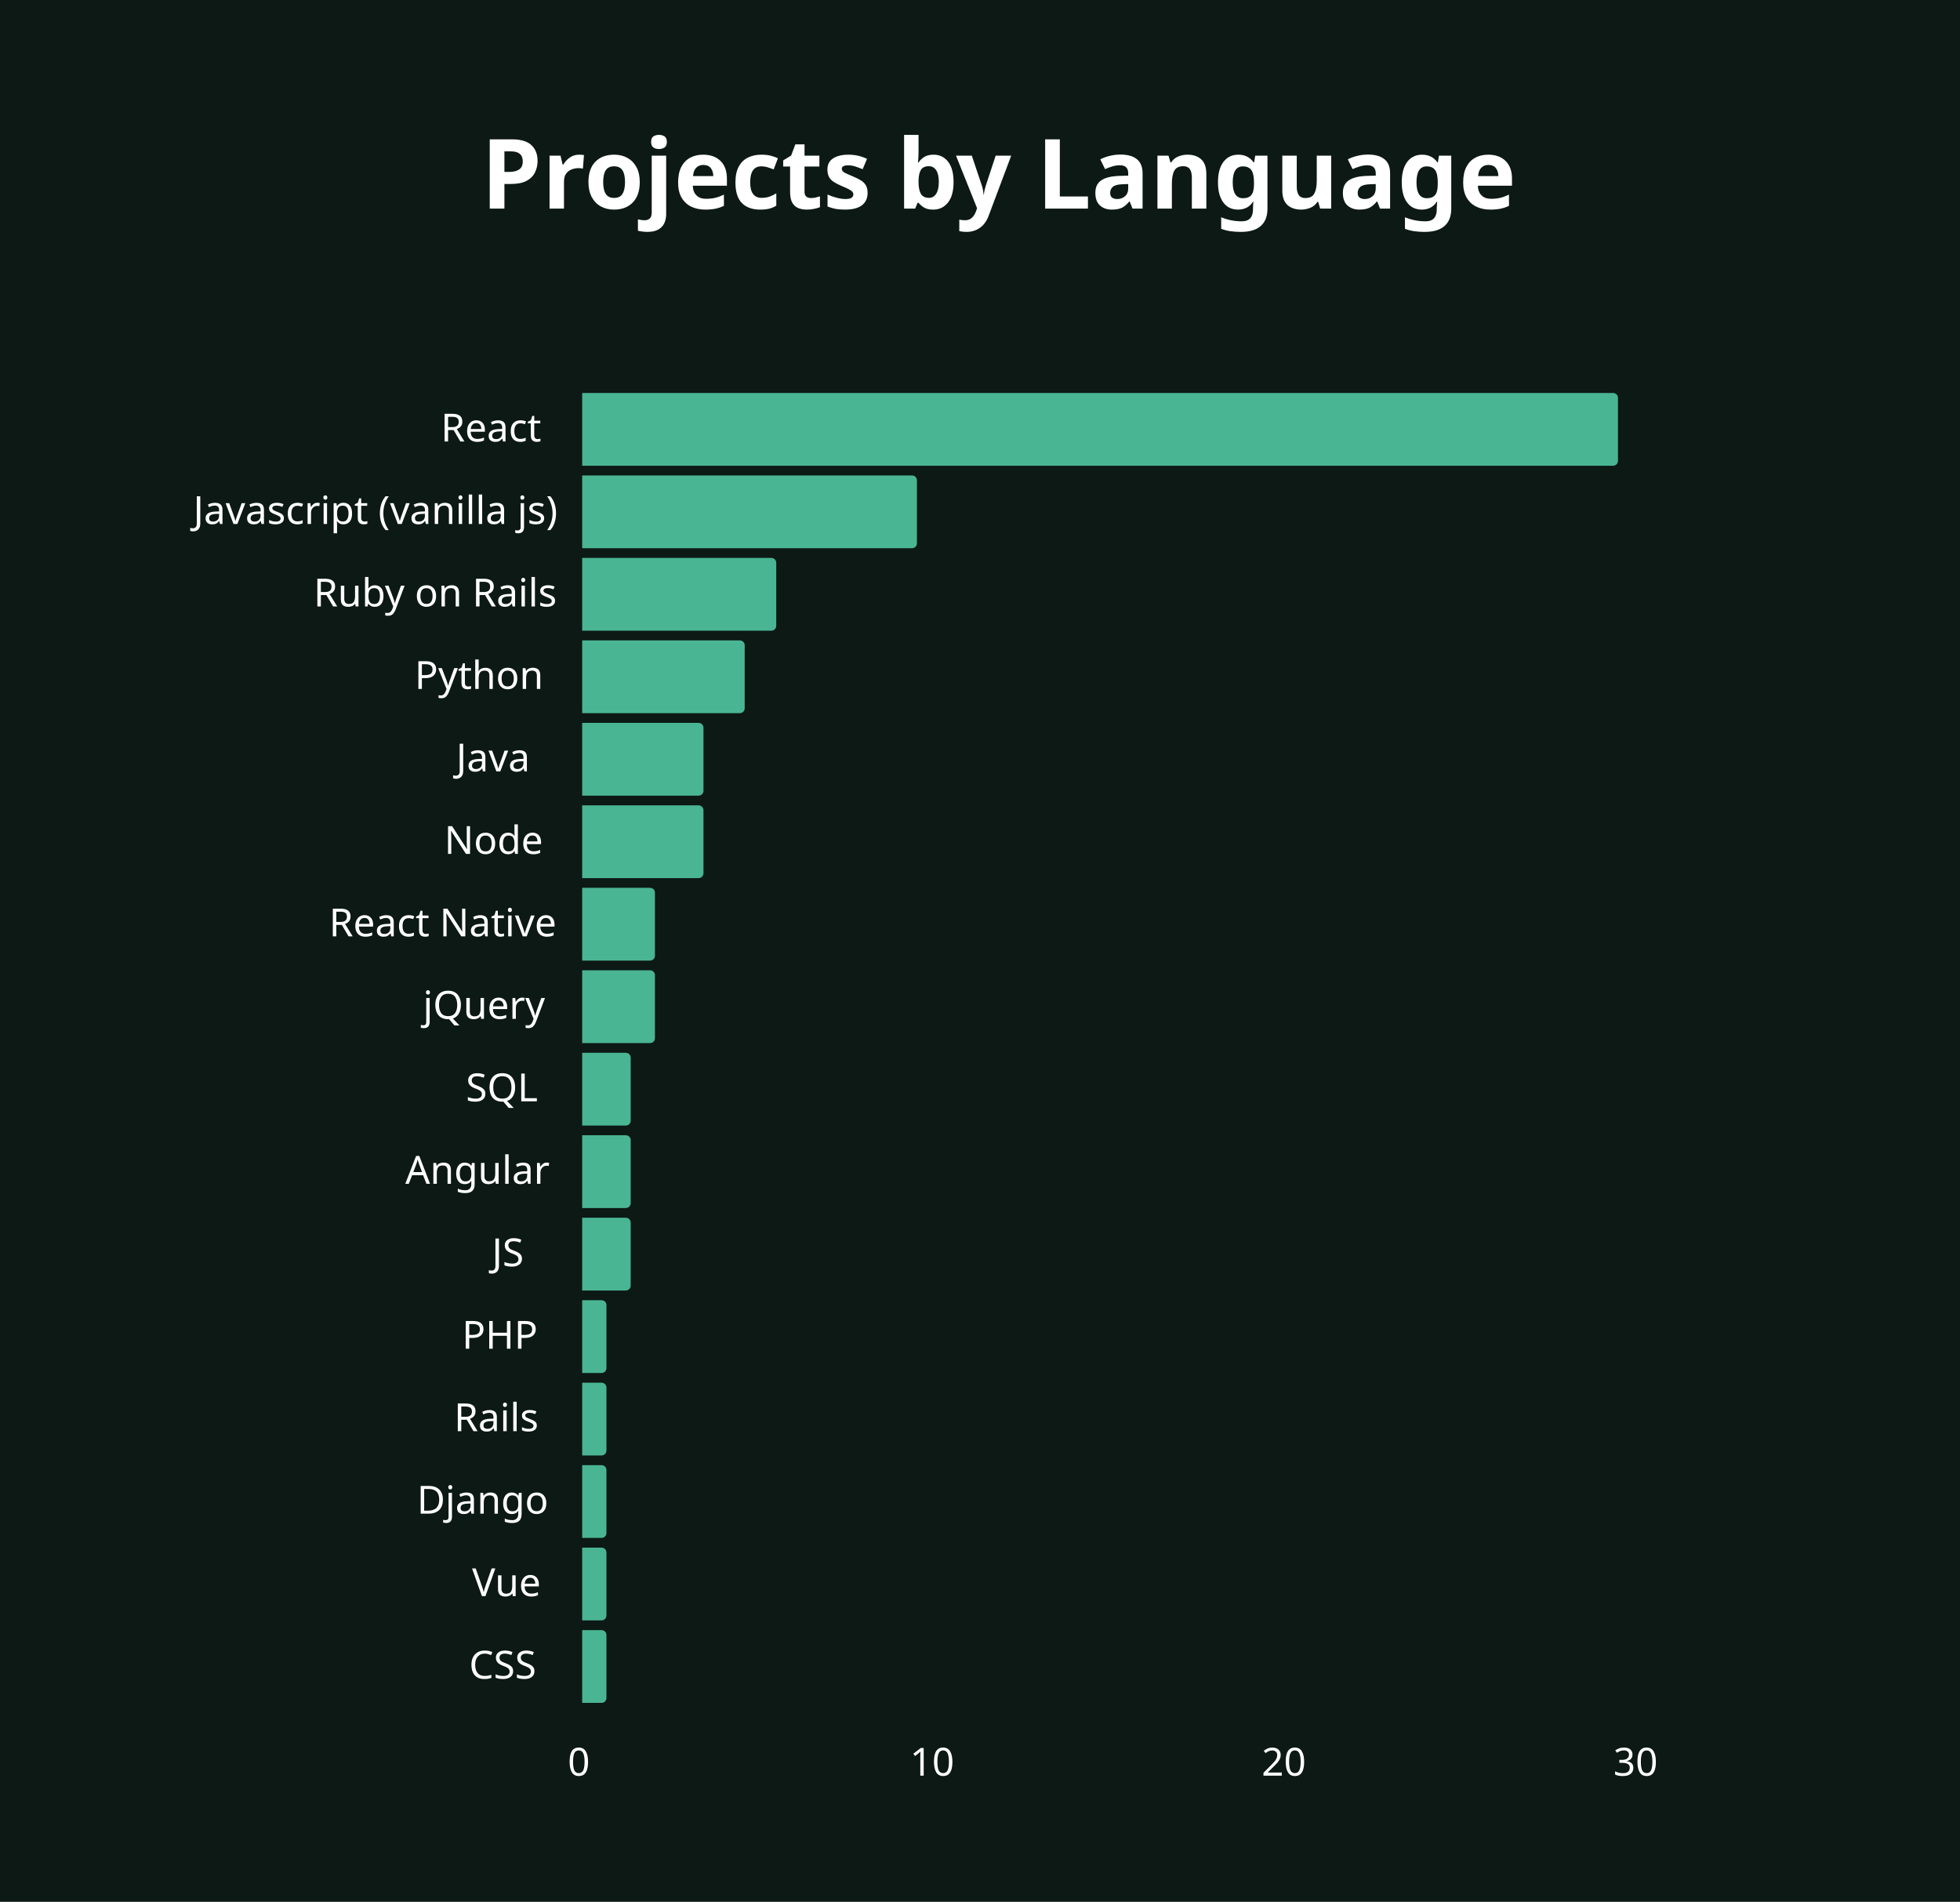
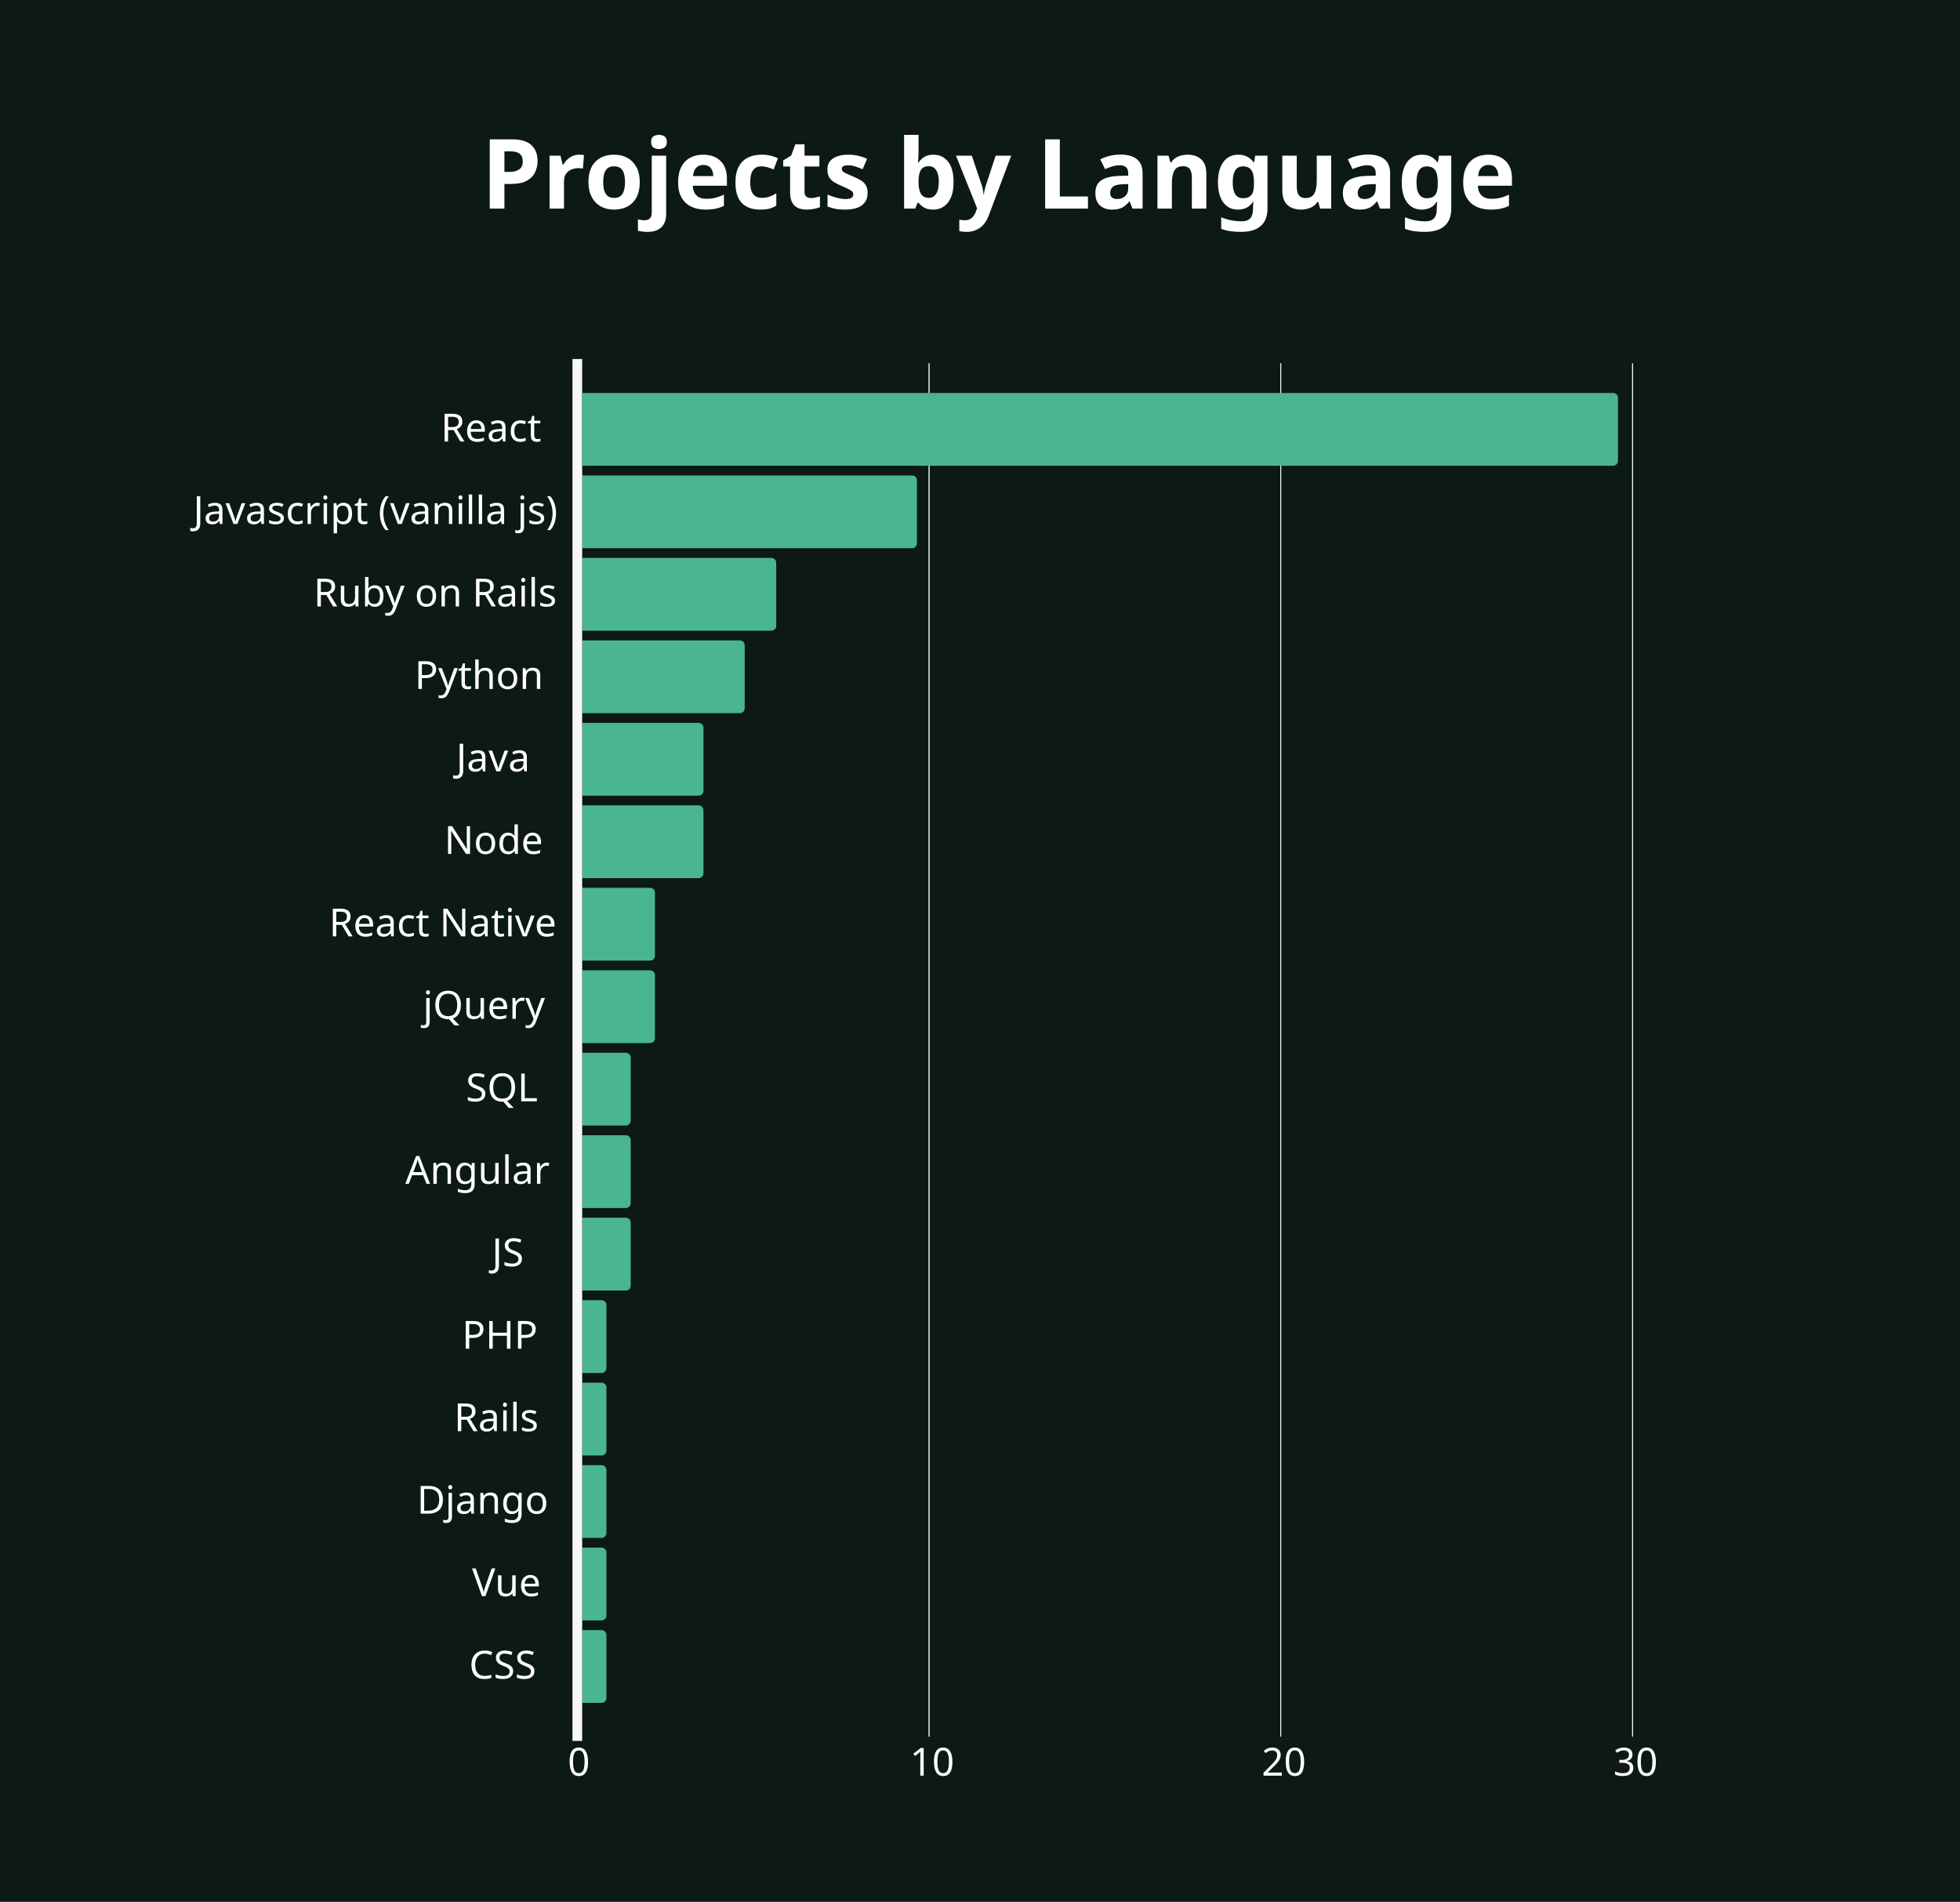
<svg xmlns="http://www.w3.org/2000/svg" xmlns:xlink="http://www.w3.org/1999/xlink" width="808px" height="784px" viewBox="0 0 808 784" version="1.1">
  <defs>
    <rect id="path-1" x="0" y="0" width="808" height="784" />
  </defs>
  <g id="1-Year-Anniversary" stroke="none" stroke-width="1" fill="none" fill-rule="evenodd">
-     <g id="Homepage-" transform="translate(-789, -3186)">
-       <g id="Graph-Copy" transform="translate(789, 3186)">
+     <g id="Homepage-" transform="translate(-789, -3656)">
+       <g id="Graph-Copy" transform="translate(789, 3656)">
        <mask id="mask-2" fill="white">
          <use xlink:href="#path-1" />
        </mask>
        <use id="Mask" fill="#0C1915" fill-rule="nonzero" xlink:href="#path-1" />
        <text id="React" mask="url(#mask-2)" font-family="SourceSansPro-Regular, Source Sans Pro" font-size="16" font-weight="normal" fill="#FFFFFF">
          <tspan x="181.736" y="182">React</tspan>
        </text>
        <text id="React-Native-Copy" mask="url(#mask-2)" font-family="SourceSansPro-Regular, Source Sans Pro" font-size="16" font-weight="normal" fill="#FFFFFF">
          <tspan x="135.656" y="386">React Native</tspan>
        </text>
        <text id="Javascript-(vanilla-Copy" mask="url(#mask-2)" font-family="SourceSansPro-Regular, Source Sans Pro" font-size="16" font-weight="normal" fill="#FFFFFF">
          <tspan x="79.656" y="216">Javascript (vanilla js)</tspan>
        </text>
        <text id="JS" mask="url(#mask-2)" font-family="SourceSansPro-Regular, Source Sans Pro" font-size="16" font-weight="normal" fill="#FFFFFF">
          <tspan x="202.776" y="522">JS</tspan>
        </text>
        <text id="Rails" mask="url(#mask-2)" font-family="SourceSansPro-Regular, Source Sans Pro" font-size="16" font-weight="normal" fill="#FFFFFF">
          <tspan x="187.176" y="590">Rails</tspan>
        </text>
        <text id="Python" mask="url(#mask-2)" font-family="SourceSansPro-Regular, Source Sans Pro" font-size="16" font-weight="normal" fill="#FFFFFF">
          <tspan x="170.936" y="284">Python</tspan>
        </text>
        <text id="SQL" mask="url(#mask-2)" font-family="SourceSansPro-Regular, Source Sans Pro" font-size="16" font-weight="normal" fill="#FFFFFF">
          <tspan x="192.056" y="454">SQL</tspan>
        </text>
        <text id="Java" mask="url(#mask-2)" font-family="SourceSansPro-Regular, Source Sans Pro" font-size="16" font-weight="normal" fill="#FFFFFF">
          <tspan x="188.04" y="318">Java</tspan>
        </text>
        <text id="Node" mask="url(#mask-2)" font-family="SourceSansPro-Regular, Source Sans Pro" font-size="16" font-weight="normal" fill="#FFFFFF">
          <tspan x="183.16" y="352">Node</tspan>
        </text>
        <text id="Ruby-on-Rails" mask="url(#mask-2)" font-family="SourceSansPro-Regular, Source Sans Pro" font-size="16" font-weight="normal" fill="#FFFFFF">
          <tspan x="129.288" y="250">Ruby on Rails</tspan>
        </text>
        <text id="PHP" mask="url(#mask-2)" font-family="SourceSansPro-Regular, Source Sans Pro" font-size="16" font-weight="normal" fill="#FFFFFF">
          <tspan x="190.456" y="556">PHP</tspan>
        </text>
        <text id="jQuery-Copy" mask="url(#mask-2)" font-family="SourceSansPro-Regular, Source Sans Pro" font-size="16" font-weight="normal" fill="#FFFFFF">
          <tspan x="174.36" y="420">jQuery</tspan>
        </text>
        <text id="Django" mask="url(#mask-2)" font-family="SourceSansPro-Regular, Source Sans Pro" font-size="16" font-weight="normal" fill="#FFFFFF">
          <tspan x="171.88" y="624">Django</tspan>
        </text>
        <text id="Angular" mask="url(#mask-2)" font-family="SourceSansPro-Regular, Source Sans Pro" font-size="16" font-weight="normal" fill="#FFFFFF">
          <tspan x="167.08" y="488">Angular</tspan>
        </text>
        <text id="Vue" mask="url(#mask-2)" font-family="SourceSansPro-Regular, Source Sans Pro" font-size="16" font-weight="normal" fill="#FFFFFF">
          <tspan x="194.6" y="658">Vue</tspan>
        </text>
        <text id="CSS" mask="url(#mask-2)" font-family="SourceSansPro-Regular, Source Sans Pro" font-size="16" font-weight="normal" fill="#FFFFFF">
          <tspan x="193.384" y="692">CSS</tspan>
        </text>
        <text id="0" mask="url(#mask-2)" font-family="SourceSansPro-Regular, Source Sans Pro" font-size="16" font-weight="normal" fill="#FFFFFF">
          <tspan x="234.048" y="732">0</tspan>
        </text>
        <text id="10" mask="url(#mask-2)" font-family="SourceSansPro-Regular, Source Sans Pro" font-size="16" font-weight="normal" fill="#FFFFFF">
          <tspan x="375.096" y="732">10</tspan>
        </text>
        <text id="20" mask="url(#mask-2)" font-family="SourceSansPro-Regular, Source Sans Pro" font-size="16" font-weight="normal" fill="#FFFFFF">
          <tspan x="520.096" y="732">20</tspan>
        </text>
        <text id="30" mask="url(#mask-2)" font-family="SourceSansPro-Regular, Source Sans Pro" font-size="16" font-weight="normal" fill="#FFFFFF">
          <tspan x="665.096" y="732">30</tspan>
        </text>
        <path d="M240,366 L268,366 C269.105,366 270,366.895 270,368 L270,394 C270,395.105 269.105,396 268,396 L240,396 L240,366 Z" id="Rectangle-Copy-2" fill="#4AB593" fill-rule="nonzero" mask="url(#mask-2)" />
        <path d="M240,196 L376,196 C377.105,196 378,196.895 378,198 L378,224 C378,225.105 377.105,226 376,226 L240,226 L240,196 Z" id="Rectangle-Copy-25" fill="#4AB593" fill-rule="nonzero" mask="url(#mask-2)" />
        <path d="M240,502 L258,502 C259.105,502 260,502.895 260,504 L260,530 C260,531.105 259.105,532 258,532 L240,532 L240,502 Z" id="Rectangle-Copy-12" fill="#4AB593" mask="url(#mask-2)" />
        <path d="M240,570 L248,570 C249.105,570 250,570.895 250,572 L250,598 C250,599.105 249.105,600 248,600 L240,600 L240,570 Z" id="Rectangle-Copy-13" fill="#4AB593" fill-rule="nonzero" mask="url(#mask-2)" />
        <path d="M240,264 L305,264 C306.105,264 307,264.895 307,266 L307,292 C307,293.105 306.105,294 305,294 L240,294 L240,264 Z" id="Rectangle-Copy-14" fill="#4AB593" mask="url(#mask-2)" />
        <path d="M240,434 L258,434 C259.105,434 260,434.895 260,436 L260,462 C260,463.105 259.105,464 258,464 L240,464 L240,434 Z" id="Rectangle-Copy-15" fill="#4AB593" mask="url(#mask-2)" />
        <path d="M240,298 L288,298 C289.105,298 290,298.895 290,300 L290,326 C290,327.105 289.105,328 288,328 L240,328 L240,298 Z" id="Rectangle-Copy-16" fill="#4AB593" mask="url(#mask-2)" />
        <path d="M240,332 L288,332 C289.105,332 290,332.895 290,334 L290,360 C290,361.105 289.105,362 288,362 L240,362 L240,332 Z" id="Rectangle-Copy-17" fill="#4AB593" mask="url(#mask-2)" />
        <path d="M240,230 L318,230 C319.105,230 320,230.895 320,232 L320,258 C320,259.105 319.105,260 318,260 L240,260 L240,230 Z" id="Rectangle-Copy-18" fill="#4AB593" fill-rule="nonzero" mask="url(#mask-2)" />
        <path d="M240,536 L248,536 C249.105,536 250,536.895 250,538 L250,564 C250,565.105 249.105,566 248,566 L240,566 L240,536 Z" id="Rectangle-Copy-19" fill="#4AB593" fill-rule="nonzero" mask="url(#mask-2)" />
        <path d="M240,400 L268,400 C269.105,400 270,400.895 270,402 L270,428 C270,429.105 269.105,430 268,430 L240,430 L240,400 Z" id="Rectangle-Copy-26" fill="#4AB593" mask="url(#mask-2)" />
        <path d="M240,604 L248,604 C249.105,604 250,604.895 250,606 L250,632 C250,633.105 249.105,634 248,634 L240,634 L240,604 Z" id="Rectangle-Copy-21" fill="#4AB593" fill-rule="nonzero" mask="url(#mask-2)" />
        <path d="M240,468 L258,468 C259.105,468 260,468.895 260,470 L260,496 C260,497.105 259.105,498 258,498 L240,498 L240,468 Z" id="Rectangle-Copy-22" fill="#4AB593" mask="url(#mask-2)" />
        <path d="M240,638 L248,638 C249.105,638 250,638.895 250,640 L250,666 C250,667.105 249.105,668 248,668 L240,668 L240,638 Z" id="Rectangle-Copy-23" fill="#4AB593" fill-rule="nonzero" mask="url(#mask-2)" />
        <path d="M240,672 L248,672 C249.105,672 250,672.895 250,674 L250,700 C250,701.105 249.105,702 248,702 L240,702 L240,672 Z" id="Rectangle-Copy-24" fill="#4AB593" fill-rule="nonzero" mask="url(#mask-2)" />
-         <path d="M238,150 L238,715.675" id="Line" stroke="#F7F7F7" stroke-width="4" stroke-linecap="square" mask="url(#mask-2)" />
-         <path d="M383,150 L383,715.675" id="Line-Copy" stroke="#F7F7F7" stroke-width="0.5" stroke-linecap="square" mask="url(#mask-2)" />
-         <path d="M528,150 L528,715.675" id="Line-Copy-2" stroke="#F7F7F7" stroke-width="0.5" stroke-linecap="square" mask="url(#mask-2)" />
-         <path d="M673,150 L673,715.675" id="Line-Copy-3" stroke="#F7F7F7" stroke-width="0.5" stroke-linecap="square" mask="url(#mask-2)" />
+         <polygon id="Line" fill="#F7F7F7" fill-rule="nonzero" mask="url(#mask-2)" points="236 148 236 717.675 240 717.675 240 148" />
+         <polygon id="Line-Copy" fill="#F7F7F7" fill-rule="nonzero" mask="url(#mask-2)" points="382.75 149.75 382.75 715.925 383.25 715.925 383.25 149.75" />
+         <polygon id="Line-Copy-2" fill="#F7F7F7" fill-rule="nonzero" mask="url(#mask-2)" points="527.75 149.75 527.75 715.925 528.25 715.925 528.25 149.75" />
+         <polygon id="Line-Copy-3" fill="#F7F7F7" fill-rule="nonzero" mask="url(#mask-2)" points="672.75 149.75 672.75 715.925 673.25 715.925 673.25 149.75" />
        <path d="M240,162 L665,162 C666.105,162 667,162.895 667,164 L667,190 C667,191.105 666.105,192 665,192 L240,192 L240,162 Z" id="Rectangle" fill="#4AB593" fill-rule="nonzero" mask="url(#mask-2)" />
        <text id="Projects-by-Language" mask="url(#mask-2)" font-family="GothicA1-Bold, Gothic A1" font-size="40" font-weight="bold" fill="#FFFFFF">
          <tspan x="198.305" y="86">Projects by Language</tspan>
        </text>
      </g>
    </g>
  </g>
</svg>
